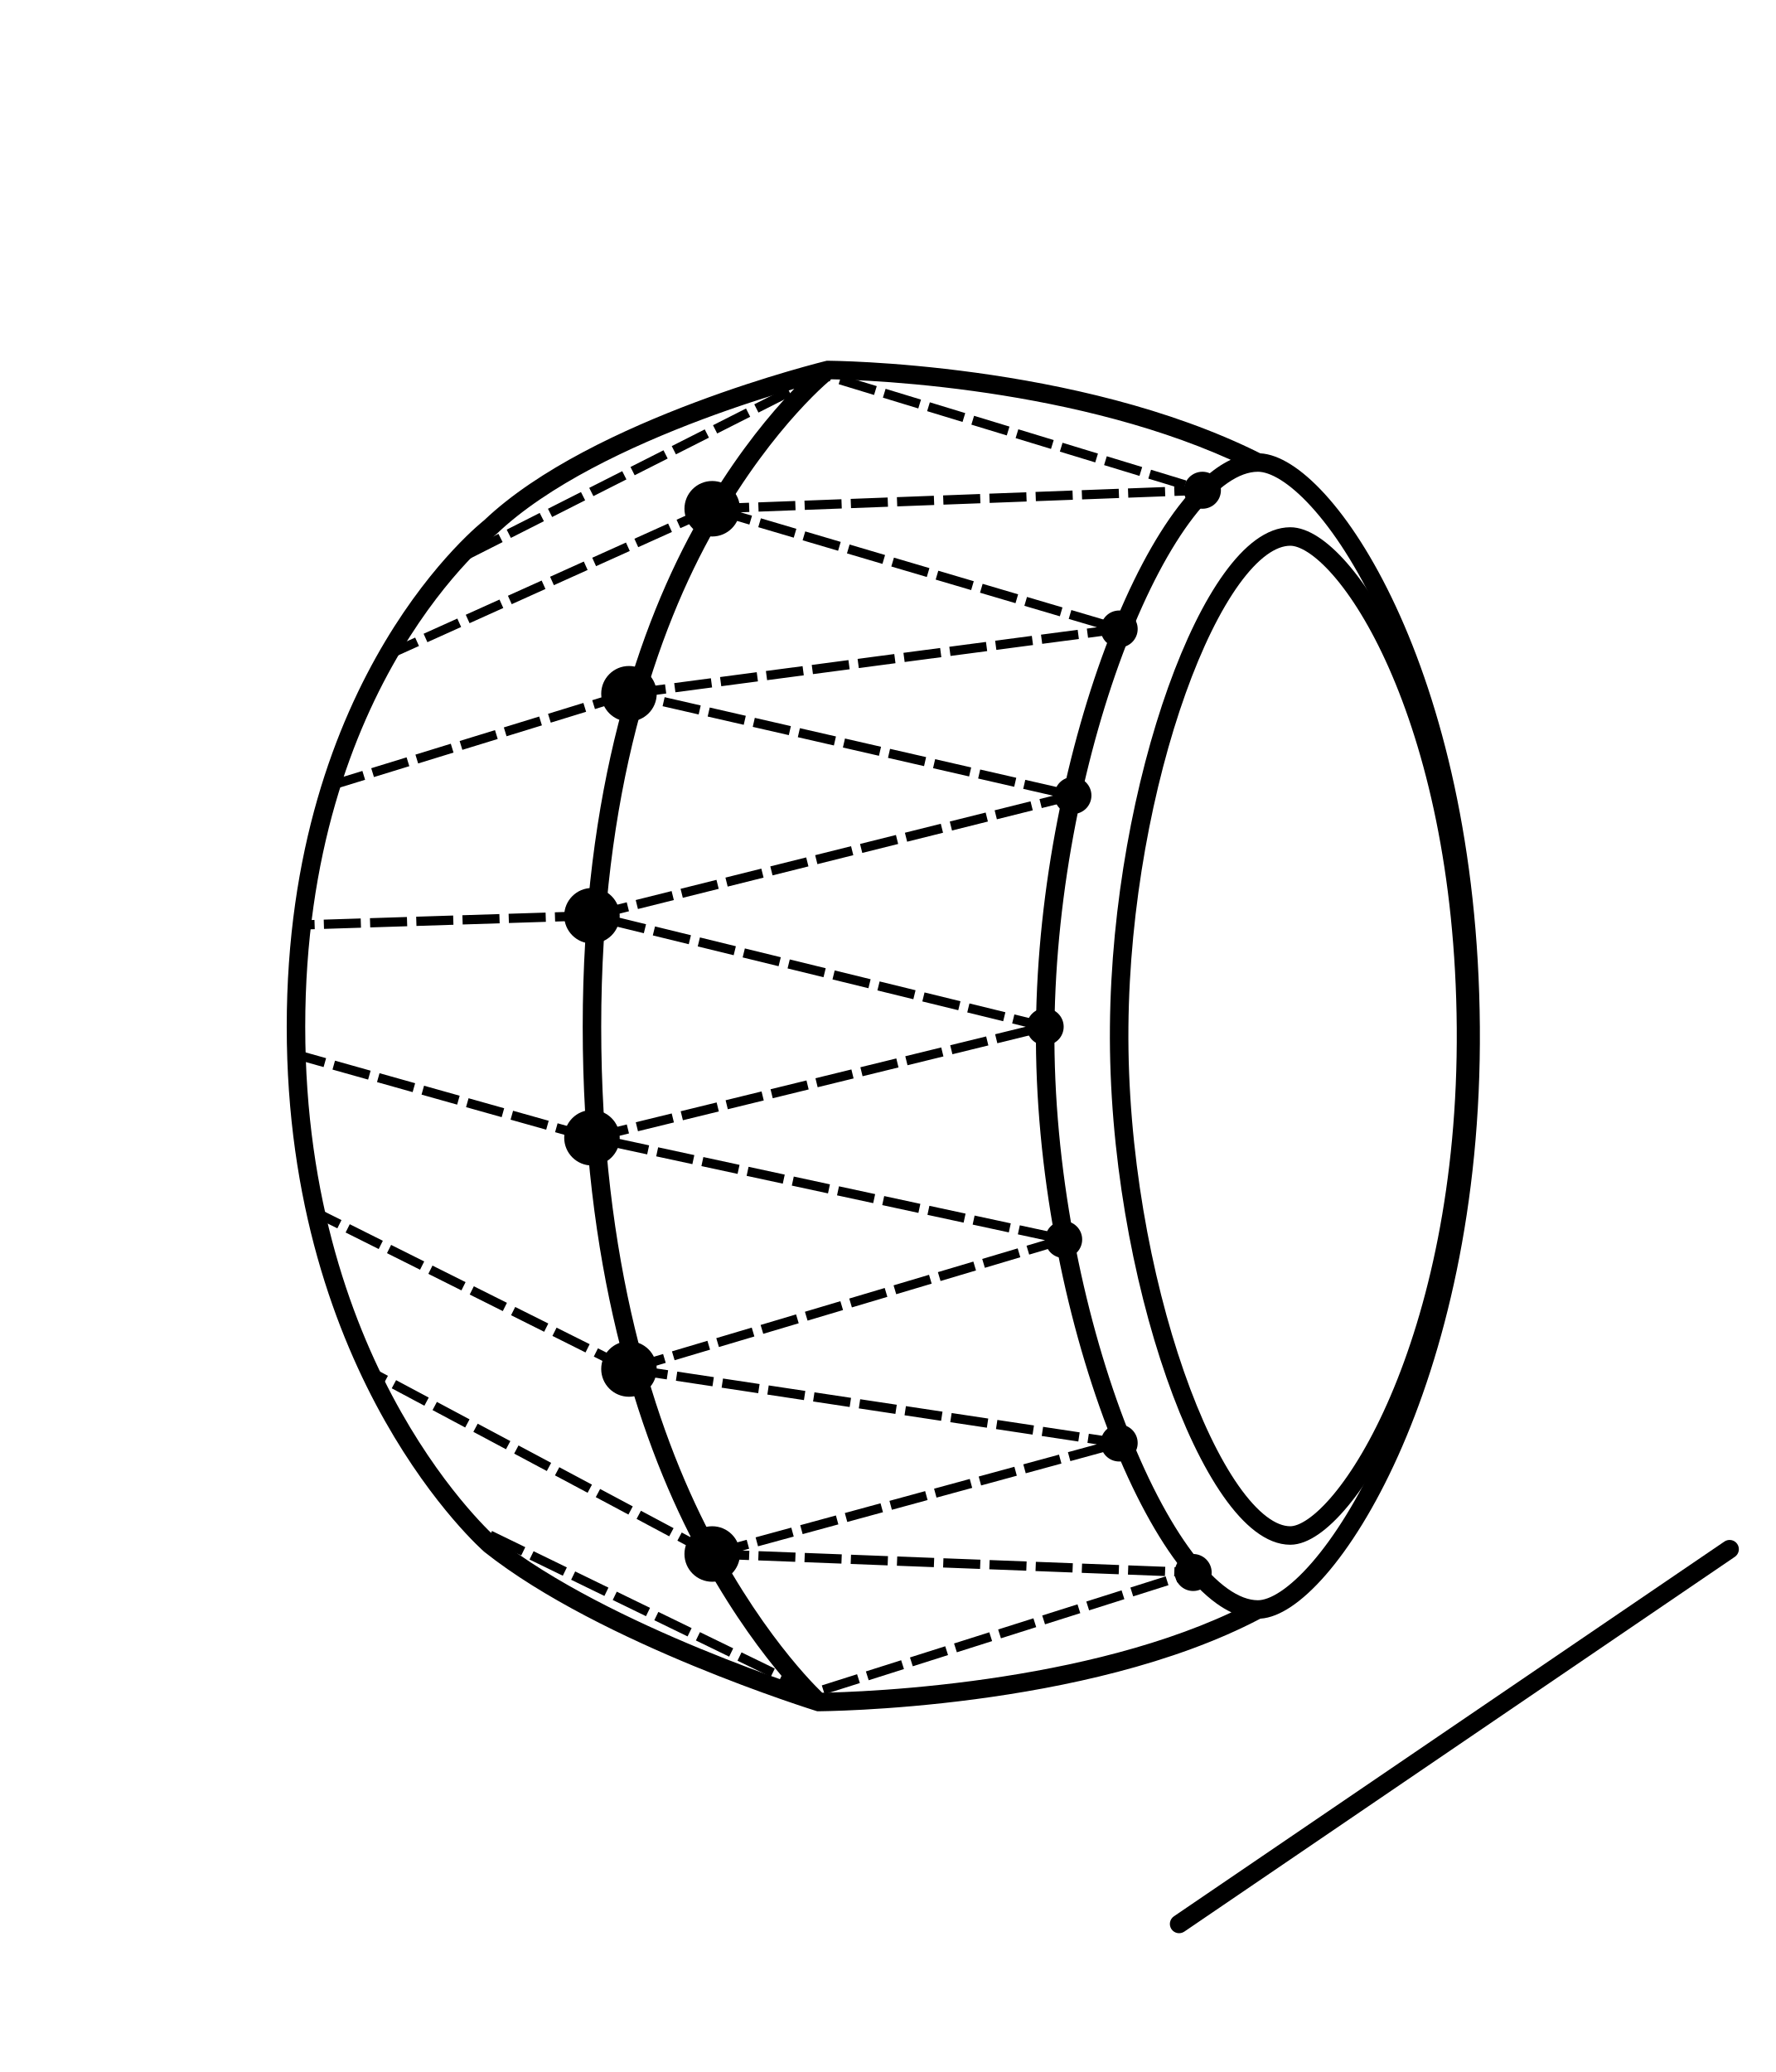
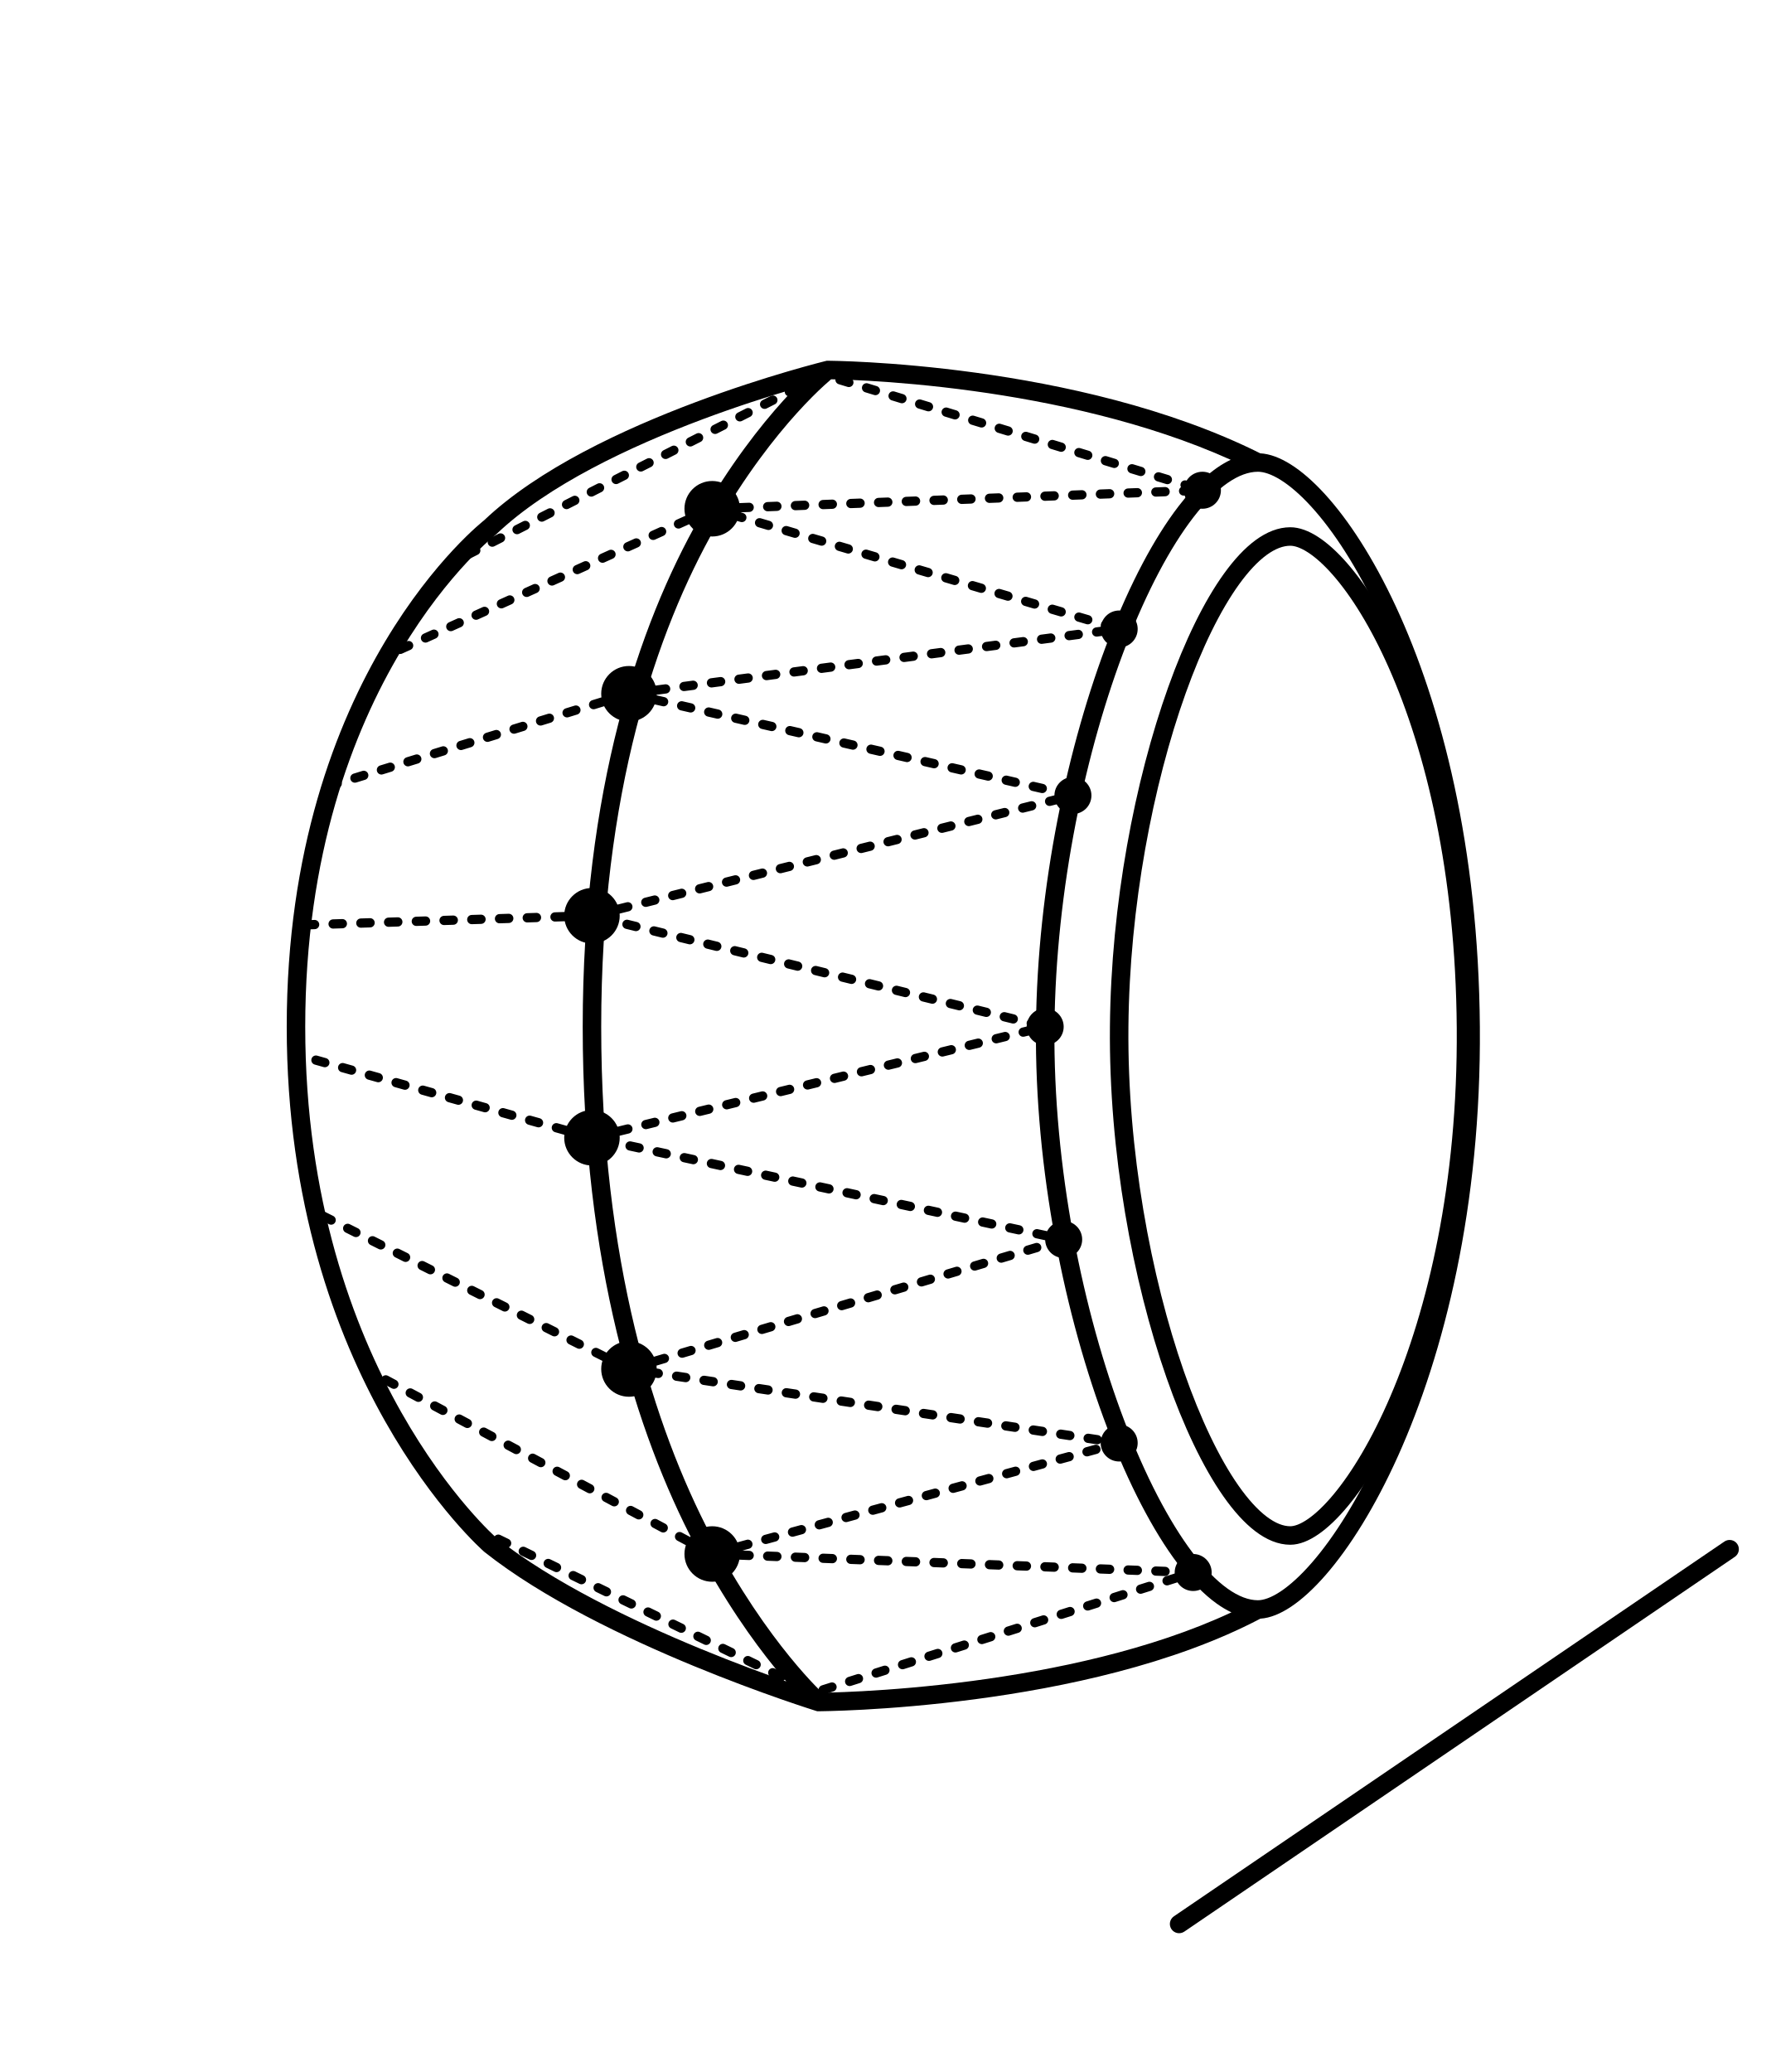
<svg xmlns="http://www.w3.org/2000/svg" width="192" height="224" viewBox="0 0 192 224" fill="none">
  <path fill-rule="evenodd" clip-rule="evenodd" d="M89.506 39L89.502 40L89.265 39.029L89.384 39L89.506 39ZM136.251 49.007C126.329 44.049 114.674 41.555 105.521 40.295C100.905 39.66 96.908 39.336 94.063 39.171C92.64 39.089 91.504 39.046 90.723 39.024C90.332 39.013 90.03 39.007 89.824 39.004C89.721 39.002 89.643 39.001 89.589 39.001L89.528 39L89.512 39L89.506 39C89.506 39 89.506 39 89.502 40C89.265 39.029 89.265 39.029 89.265 39.029L89.244 39.034L89.188 39.048C89.138 39.06 89.066 39.078 88.971 39.103C88.78 39.151 88.501 39.223 88.143 39.319C87.427 39.51 86.393 39.794 85.118 40.169C82.568 40.919 79.049 42.033 75.17 43.49C67.465 46.383 58.196 50.679 52.345 56.244C52.336 56.251 52.326 56.259 52.314 56.268C52.27 56.304 52.206 56.356 52.124 56.424C51.961 56.561 51.725 56.762 51.428 57.031C50.834 57.567 49.993 58.371 48.987 59.451C46.977 61.611 44.307 64.879 41.642 69.339C36.307 78.265 31 91.94 31 111C31 130.057 36.306 144.225 41.63 153.639C44.291 158.344 46.954 161.86 48.959 164.205C49.962 165.377 50.8 166.257 51.392 166.848C51.688 167.143 51.922 167.366 52.084 167.517C52.165 167.592 52.228 167.65 52.272 167.689C52.294 167.709 52.311 167.724 52.323 167.735L52.338 167.748L52.342 167.751L52.343 167.753C52.343 167.753 52.344 167.754 53.001 166.999L52.344 167.754L52.362 167.769L52.379 167.783C58.697 172.794 67.68 177.087 75.023 180.115C78.706 181.633 81.998 182.842 84.37 183.671C85.556 184.086 86.513 184.406 87.174 184.623C87.505 184.731 87.762 184.814 87.936 184.869C88.024 184.897 88.091 184.918 88.136 184.932L88.188 184.949L88.201 184.953L88.205 184.954L88.206 184.954C88.206 184.954 88.206 184.954 88.502 183.999L88.206 184.954L88.353 185L88.506 184.999L88.502 183.999C88.506 184.999 88.506 184.999 88.506 184.999L88.508 184.999L88.512 184.999L88.529 184.999L88.594 184.999C88.651 184.998 88.735 184.997 88.845 184.996C89.065 184.992 89.388 184.986 89.805 184.975C90.639 184.953 91.848 184.91 93.356 184.828C96.373 184.663 100.588 184.34 105.391 183.705C114.903 182.447 126.815 179.956 136.264 174.991C137.335 174.922 138.456 174.446 139.563 173.711C140.773 172.907 142.049 171.737 143.341 170.25C145.928 167.273 148.66 162.935 151.145 157.412C156.117 146.361 160.145 130.468 159.996 110.992C159.847 91.525 155.821 76.132 150.918 65.576C148.469 60.301 145.789 56.21 143.242 53.419C141.97 52.024 140.712 50.934 139.514 50.186C138.414 49.5 137.306 49.067 136.251 49.007ZM133.06 49.707C123.945 45.602 113.601 43.426 105.248 42.276C100.695 41.65 96.751 41.33 93.947 41.168C92.546 41.087 91.43 41.045 90.666 41.023C90.323 41.013 90.05 41.008 89.855 41.004C89.675 41.157 89.406 41.39 89.062 41.706C88.372 42.34 87.378 43.309 86.181 44.631C83.787 47.276 80.581 51.337 77.371 56.972C70.953 68.236 65 85.816 65 111C65 136.192 70.708 154.283 76.887 166.057C79.978 171.947 83.066 176.261 85.372 179.095C86.525 180.512 87.482 181.56 88.147 182.248C88.467 182.579 88.719 182.828 88.893 182.995C89.101 182.991 89.39 182.986 89.752 182.976C90.569 182.954 91.76 182.912 93.248 182.831C96.224 182.668 100.387 182.349 105.129 181.722C113.825 180.572 124.385 178.398 133.136 174.309C132.598 174.054 132.068 173.736 131.547 173.364C130.119 172.342 128.71 170.877 127.348 169.071C124.624 165.46 121.994 160.367 119.707 154.358C115.129 142.333 111.854 126.46 112.003 110.99C112.149 95.891 115.422 80.522 119.928 68.907C122.179 63.103 124.756 58.191 127.437 54.709C129.201 52.418 131.099 50.635 133.06 49.707ZM85.011 181.776C82.667 180.956 79.417 179.763 75.785 178.266C68.487 175.257 59.731 171.056 53.643 166.232L53.609 166.202C53.574 166.17 53.519 166.12 53.446 166.053C53.301 165.917 53.084 165.711 52.805 165.433C52.248 164.877 51.446 164.035 50.48 162.905C48.547 160.645 45.961 157.234 43.371 152.655C38.194 143.501 33 129.669 33 111C33 92.332 38.193 79.008 43.359 70.365C45.944 66.041 48.525 62.883 50.452 60.813C51.415 59.778 52.215 59.016 52.769 58.515C53.046 58.265 53.262 58.08 53.406 57.96C53.478 57.899 53.532 57.855 53.567 57.827L53.605 57.797L53.613 57.791L53.614 57.79L53.654 57.759L53.691 57.723C59.229 52.44 68.189 48.247 75.873 45.362C79.696 43.927 83.167 42.828 85.682 42.088C85.746 42.069 85.81 42.05 85.873 42.032C85.506 42.411 85.114 42.83 84.698 43.289C82.217 46.031 78.923 50.208 75.633 55.982C69.05 67.537 63 85.457 63 111C63 136.535 68.796 154.943 75.116 166.987C78.275 173.006 81.439 177.43 83.82 180.358C84.243 180.878 84.642 181.35 85.011 181.776ZM121.792 69.63C117.371 81.028 114.146 96.159 114.003 111.009C113.857 126.213 117.081 141.839 121.576 153.646C123.824 159.553 126.374 164.458 128.945 167.867C130.231 169.571 131.499 170.871 132.71 171.737C133.923 172.604 135.024 172.999 136 172.999C136.599 172.999 137.424 172.731 138.456 172.046C139.474 171.369 140.617 170.335 141.832 168.938C144.259 166.145 146.894 161.985 149.321 156.592C154.171 145.812 158.143 130.205 157.996 111.007C157.849 91.801 153.877 76.694 149.104 66.418C146.717 61.277 144.14 57.37 141.765 54.767C140.577 53.464 139.457 52.508 138.456 51.883C137.444 51.252 136.619 51 136 51C133.999 51 131.591 52.593 129.021 55.93C126.498 59.206 124.004 63.928 121.792 69.63Z" fill="black" />
  <path d="M158.497 111.121C158.253 77.125 145.281 58 139.5 58C131.241 58 121.238 84.673 121 111C120.756 137.963 131.241 166 139.5 166C145.281 166 158.741 145.117 158.497 111.121Z" stroke="black" stroke-width="2" />
-   <path d="M77 168L129 170L88 183L51 165M77 168L121 156L68 148M77 168L39.5 148M68 148L115 134L64 123M68 148L34 131M64 123L113 111L64 99M64 123L32 114M64 99L116 86L68 75M64 99L32.5 100M68 75L121 68L77 55M68 75L35.5 85M77 55L130 53L89 40.5L48.5 61M77 55L41.5 71" stroke="black" stroke-miterlimit="1.888" stroke-dasharray="4 1" />
+   <path d="M77 168L129 170L88 183L51 165M77 168L121 156L68 148M77 168L39.5 148M68 148L115 134L64 123M68 148L34 131M64 123L113 111L64 99M64 123L32 114M64 99L116 86L68 75M64 99L32.5 100M68 75L121 68L77 55M68 75L35.5 85M77 55L130 53L89 40.5L48.5 61M77 55L41.5 71" stroke="black" stroke-miterlimit="1.888" stroke-linecap="round" stroke-dasharray="1 2" />
  <rect x="111" y="109" width="4" height="4" rx="2" fill="black" />
  <rect x="114" y="84" width="4" height="4" rx="2" fill="black" />
  <rect x="61" y="96" width="6" height="6" rx="3" fill="black" />
  <rect x="61" y="120" width="6" height="6" rx="3" fill="black" />
  <rect x="65" y="145" width="6" height="6" rx="3" fill="black" />
  <rect x="74" y="165" width="6" height="6" rx="3" fill="black" />
  <rect x="65" y="72" width="6" height="6" rx="3" fill="black" />
  <rect x="74" y="52" width="6" height="6" rx="3" fill="black" />
  <rect x="113" y="132" width="4" height="4" rx="2" fill="black" />
  <rect x="119" y="154" width="4" height="4" rx="2" fill="black" />
  <rect x="127" y="168" width="4" height="4" rx="2" fill="black" />
  <rect x="119" y="66" width="4" height="4" rx="2" fill="black" />
  <rect x="128" y="51" width="4" height="4" rx="2" fill="black" />
  <path fill-rule="evenodd" clip-rule="evenodd" d="M187.825 166.917C188.136 167.374 188.018 167.996 187.561 168.307L128.043 208.823C127.586 209.133 126.964 209.015 126.653 208.559C126.343 208.102 126.461 207.48 126.917 207.169L186.436 166.653C186.892 166.343 187.515 166.461 187.825 166.917Z" fill="black" />
</svg>
